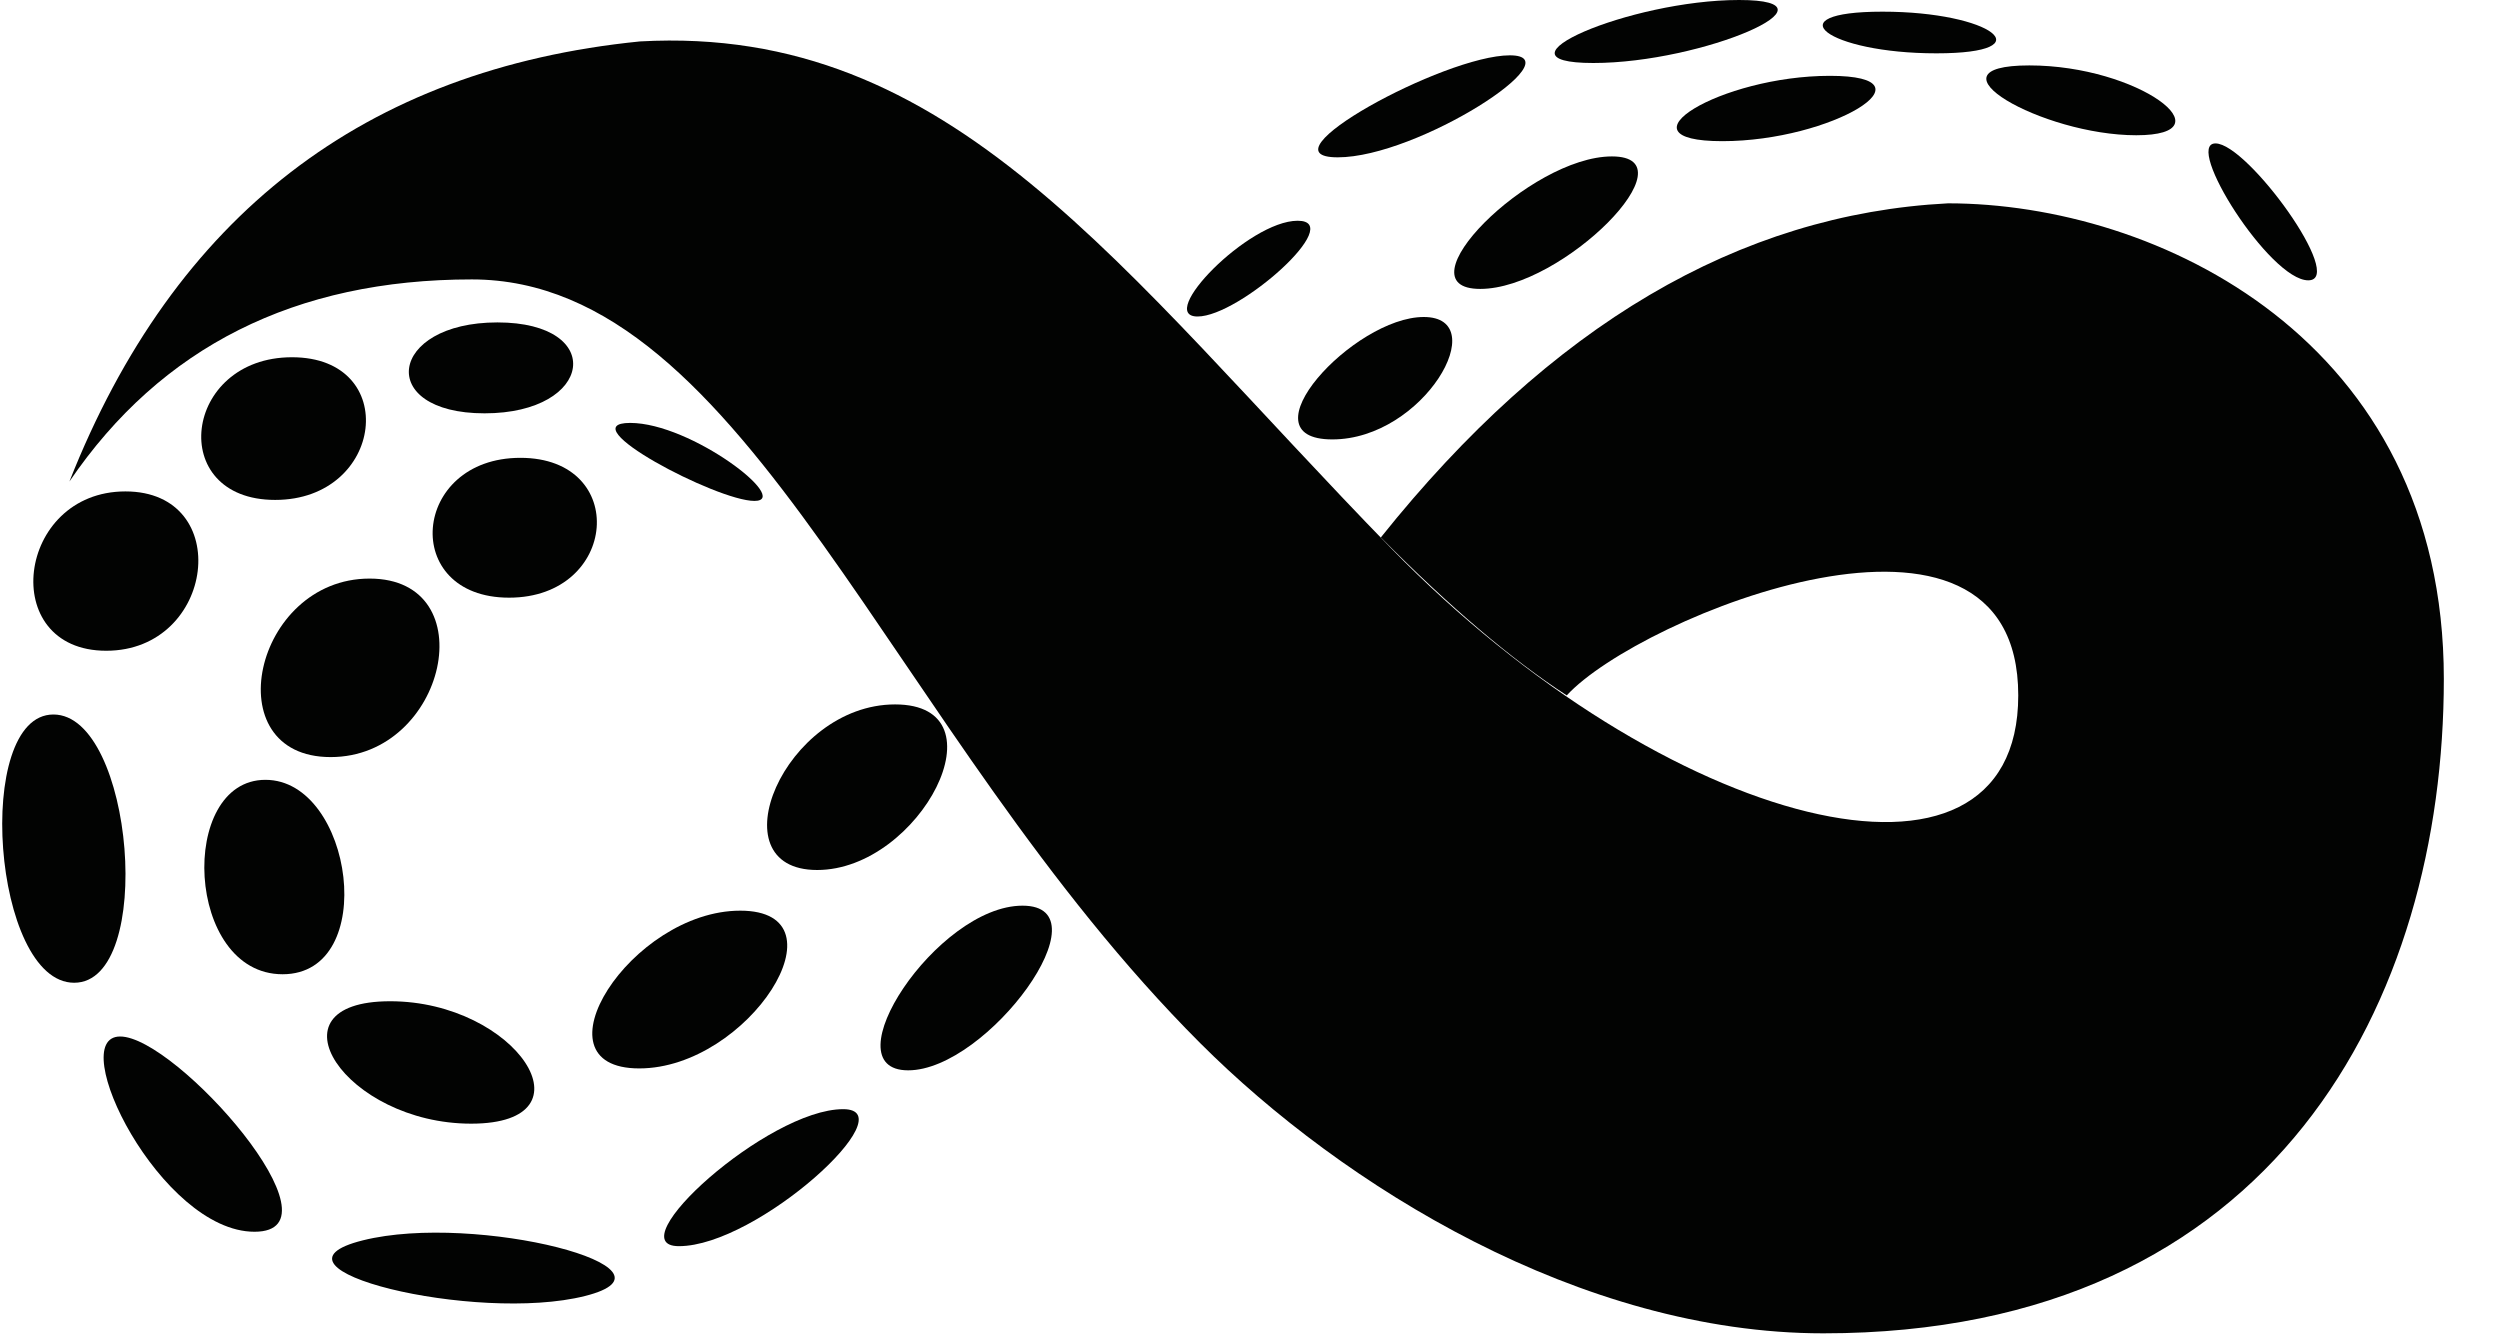
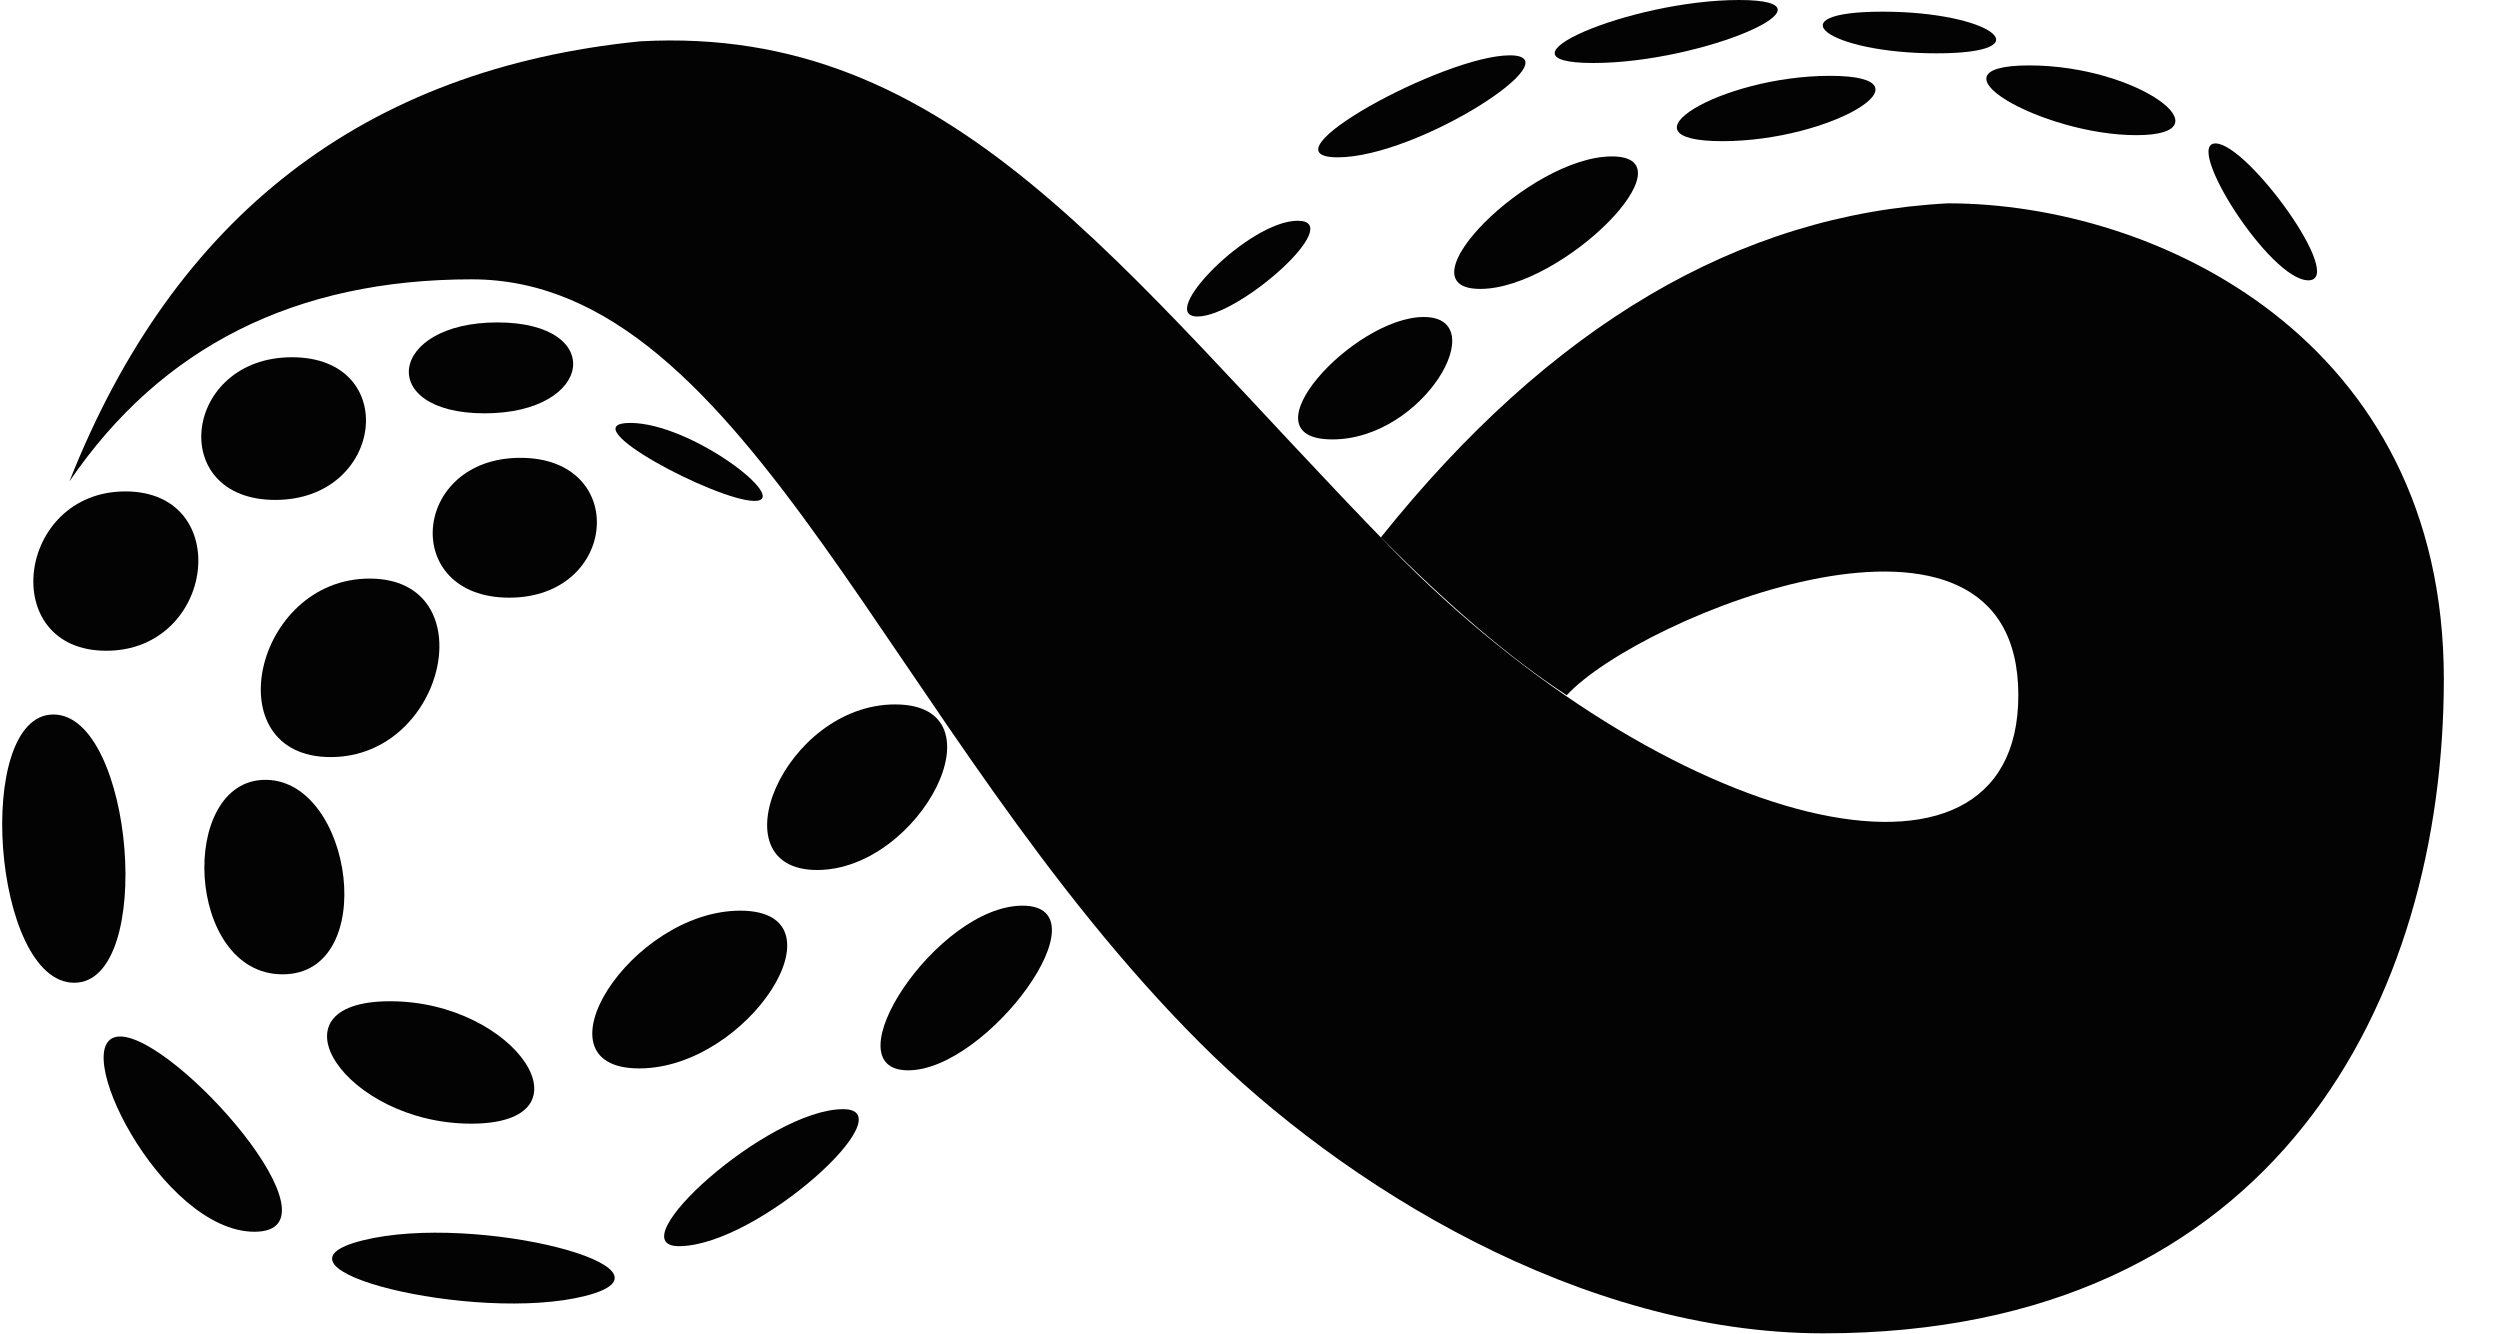
- <svg xmlns="http://www.w3.org/2000/svg" height="16" viewBox="0 0 30 16" width="30">
-   <g fill="#020302">
-     <path d="m16.571 6.448c2.033-2.543 4.301-3.879 6.805-4.008 2.5 0 5.95 1.63 5.95 5.707 0 3.838-2.006 7.853-7.446 7.853-2.91 0-5.764-1.769-7.478-3.483-3.737-3.738-5.423-9.164-8.74-9.164-2.118 0-3.728.808-4.829 2.425 1.259-3.189 3.542-4.949 6.847-5.281 3.748-.208 5.741 2.726 9.019 6.088 3.279 3.362 7.52 4.466 7.52 1.76 0-2.803-4.551-.948-5.418 0-.661-.43-1.405-1.062-2.23-1.895z" />
-     <path d="m1.505 5.897c1.31 0 1.08 1.912-.23 1.912-1.31 0-1.08-1.912.23-1.912z" />
-     <path d="m4.435 6.943c1.391 0 .924 2.142-.467 2.142s-.924-2.142.467-2.142z" />
-     <path d="m3.504 4.287c1.31 0 1.108 1.712-.202 1.712-1.31 0-1.108-1.712.202-1.712z" />
-     <path d="m17.085 3.804c.84 0 0 1.469-1.097 1.469-1.097 0 .257-1.469 1.097-1.469z" />
-     <path d="m15.572 2.649c.59 0-.698 1.149-1.201 1.149-.503 0 .61-1.149 1.201-1.149z" />
-     <path d="m18.118.664c.789 0-1.107 1.224-2.065 1.224s1.276-1.224 2.065-1.224z" />
-     <path d="m19.343 1.877c.987 0-.593 1.59-1.58 1.59s.593-1.59 1.58-1.59z" />
-     <path d="m20.869 0c1.31 0-.439.756-1.749.756-1.31 0 .439-.756 1.749-.756z" />
-     <path d="m21.959.91c1.31 0 .019.784-1.291.784s-.019-.784 1.291-.784z" />
-     <path d="m22.59.14c1.31 0 1.957.5.647.5s-1.957-.5-.647-.5z" />
-     <path d="m24.352.785c1.31 0 2.412.838 1.283.838s-2.593-.838-1.283-.838z" />
-     <path d="m26.586 1.721c.385 0 1.574 1.643 1.113 1.643-.461 0-1.499-1.643-1.113-1.643z" />
-     <path d="m6.245 5.494c1.31 0 1.175 1.678-.136 1.678-1.31 0-1.175-1.678.136-1.678z" />
-     <path d="m5.969 3.869c1.31 0 1.156 1.091-.154 1.091-1.31 0-1.156-1.091.154-1.091z" />
-     <path d="m7.562 5.075c.734 0 1.945.936 1.491.936-.453 0-2.225-.936-1.491-.936z" />
-     <path d="m10.741 8.453c1.335 0 .298 1.987-.935 1.987-1.233 0-.393-1.987.935-1.987z" />
-     <path d="m1.442 12.438c.672 0 2.737 2.343 1.612 2.343-1.125 0-2.284-2.343-1.612-2.343z" />
-     <path d="m.641 8.574c.962 0 1.228 3.219.249 3.219-.979 0-1.211-3.219-.249-3.219z" />
-     <path d="m3.185 9.358c1.052 0 1.374 2.333.206 2.333s-1.258-2.333-.206-2.333z" />
-     <path d="m4.682 12.015c1.511 0 2.483 1.469.972 1.469-1.511 0-2.483-1.469-.972-1.469z" />
-     <path d="m4.355 14.884c1.355-.338 3.975.338 2.665.668-1.31.33-4.021-.33-2.665-.668z" />
-     <path d="m10.118 13.31c.77 0-1.028 1.644-1.971 1.644-.75 0 1.065-1.644 1.971-1.644z" />
-     <path d="m8.883 10.928c1.31 0 .098 1.893-1.212 1.893-1.31 0-.098-1.893 1.212-1.893z" />
-     <path d="m12.27 10.868c1.027 0-.42 1.976-1.372 1.976-.952 0 .345-1.976 1.372-1.976z" />
+ <svg xmlns="http://www.w3.org/2000/svg" width="30px" height="16px" viewBox="0 0 30 16" version="1.1">
+   <g id="infinitacle-reverse" fill="#020302">
+     <path d="M16.571,6.448 C18.604,3.906 20.872,2.57 23.376,2.44 C25.876,2.44 29.326,4.07 29.326,8.147 C29.326,11.985 27.32,16 21.88,16 C18.97,16 16.116,14.231 14.402,12.517 C10.665,8.778 8.978,3.352 5.662,3.352 C3.544,3.352 1.935,4.16 0.833,5.777 C2.093,2.588 4.375,0.827 7.681,0.496 C11.429,0.288 13.421,3.222 16.7,6.583 C19.979,9.945 24.22,11.049 24.22,8.343 C24.22,5.54 19.669,7.395 18.801,8.343 C18.14,7.913 17.396,7.281 16.571,6.448 Z" id="Path" />
+     <path d="M1.505,5.897 C2.815,5.897 2.585,7.809 1.275,7.809 C-0.035,7.809 0.195,5.897 1.505,5.897 Z" id="Path-2" />
+     <path d="M4.435,6.943 C5.825,6.943 5.358,9.085 3.968,9.085 C2.577,9.085 3.044,6.943 4.435,6.943 Z" id="Path-2" />
+     <path d="M3.504,4.287 C4.814,4.287 4.613,5.999 3.303,5.999 C1.993,5.999 2.194,4.287 3.504,4.287 Z" id="Path-2" />
+     <path d="M17.085,3.804 C17.925,3.804 17.085,5.273 15.988,5.273 C14.891,5.273 16.246,3.804 17.085,3.804 Z" id="Path-2" />
+     <path d="M15.572,2.649 C16.163,2.649 14.874,3.798 14.371,3.798 C13.869,3.798 14.982,2.649 15.572,2.649 Z" id="Path-2" />
+     <path d="M18.118,0.664 C18.907,0.664 17.011,1.888 16.053,1.888 C15.096,1.888 17.329,0.664 18.118,0.664 Z" id="Path-2" />
+     <path d="M19.343,1.877 C20.33,1.877 18.75,3.467 17.763,3.467 C16.776,3.467 18.356,1.877 19.343,1.877 Z" id="Path-2" />
+     <path d="M20.869,0 C22.179,0 20.43,0.756 19.12,0.756 C17.81,0.756 19.559,1.28706184e-16 20.869,0 Z" id="Path-2" />
+     <path d="M21.959,0.91 C23.269,0.91 21.979,1.694 20.669,1.694 C19.359,1.694 20.649,0.91 21.959,0.91 Z" id="Path-2" />
+     <path d="M22.59,0.14 C23.9,0.14 24.547,0.64 23.237,0.64 C21.927,0.64 21.28,0.14 22.59,0.14 Z" id="Path-2" />
+     <path d="M24.352,0.785 C25.662,0.785 26.765,1.622 25.636,1.622 C24.507,1.622 23.042,0.785 24.352,0.785 Z" id="Path-2" />
+     <path d="M26.586,1.721 C26.972,1.721 28.161,3.364 27.7,3.364 C27.238,3.364 26.201,1.721 26.586,1.721 Z" id="Path-2" />
+     <path d="M6.245,5.494 C7.555,5.494 7.42,7.172 6.11,7.172 C4.8,7.172 4.935,5.494 6.245,5.494 Z" id="Path-2" />
+     <path d="M5.969,3.869 C7.279,3.869 7.125,4.96 5.815,4.96 C4.505,4.96 4.659,3.869 5.969,3.869 Z" id="Path-2" />
+     <path d="M7.562,5.075 C8.296,5.075 9.507,6.011 9.054,6.011 C8.6,6.011 6.828,5.075 7.562,5.075 Z" id="Path-2" />
+     <path d="M10.741,8.453 C12.076,8.453 11.039,10.44 9.806,10.44 C8.574,10.44 9.414,8.453 10.741,8.453 Z" id="Path-2" />
+     <path d="M1.442,12.438 C2.113,12.438 4.179,14.781 3.054,14.781 C1.929,14.781 0.77,12.438 1.442,12.438 Z" id="Path-2" />
+     <path d="M0.641,8.574 C1.602,8.574 1.869,11.793 0.89,11.793 C-0.09,11.793 -0.321,8.574 0.641,8.574 Z" id="Path-2" />
+     <path d="M3.185,9.358 C4.238,9.358 4.559,11.692 3.391,11.692 C2.224,11.692 2.133,9.358 3.185,9.358 Z" id="Path-2" />
+     <path d="M4.682,12.015 C6.192,12.015 7.165,13.484 5.654,13.484 C4.143,13.484 3.171,12.015 4.682,12.015 Z" id="Path-2" />
+     <path d="M4.355,14.884 C5.71,14.547 8.33,15.222 7.02,15.552 C5.71,15.883 2.999,15.222 4.355,14.884 Z" id="Path-2" />
+     <path d="M10.118,13.31 C10.888,13.31 9.091,14.954 8.147,14.954 C7.397,14.954 9.212,13.31 10.118,13.31 Z" id="Path-2" />
+     <path d="M8.883,10.928 C10.193,10.928 8.981,12.821 7.671,12.821 C6.361,12.821 7.573,10.928 8.883,10.928 Z" id="Path-2" />
+     <path d="M12.27,10.868 C13.297,10.868 11.85,12.844 10.898,12.844 C9.946,12.844 11.243,10.868 12.27,10.868 Z" id="Path-2" />
  </g>
</svg>
